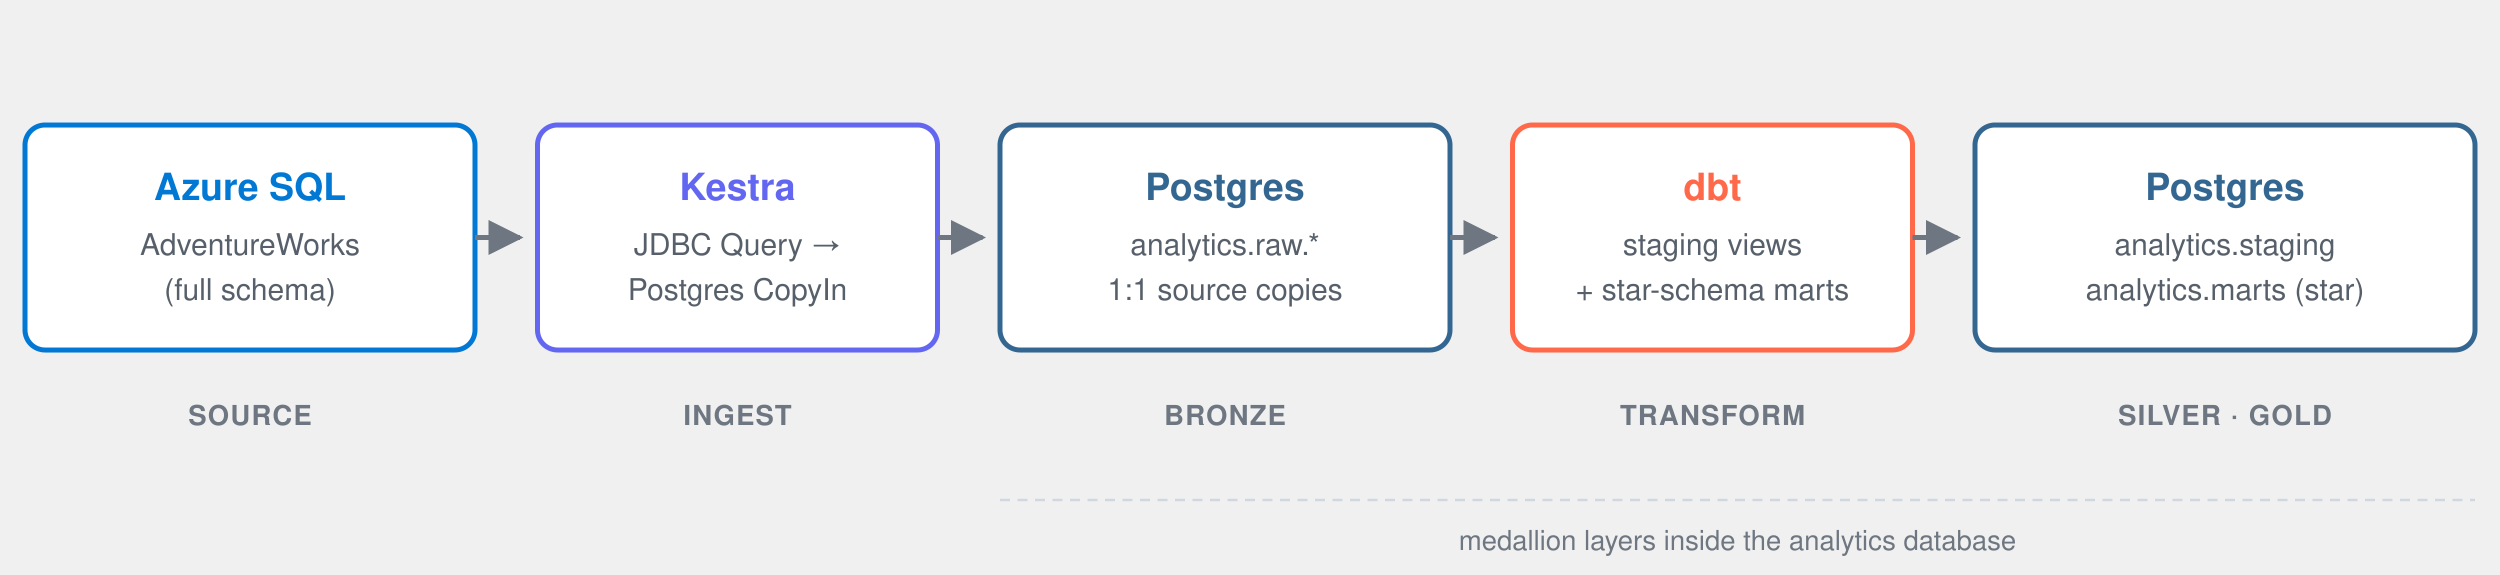
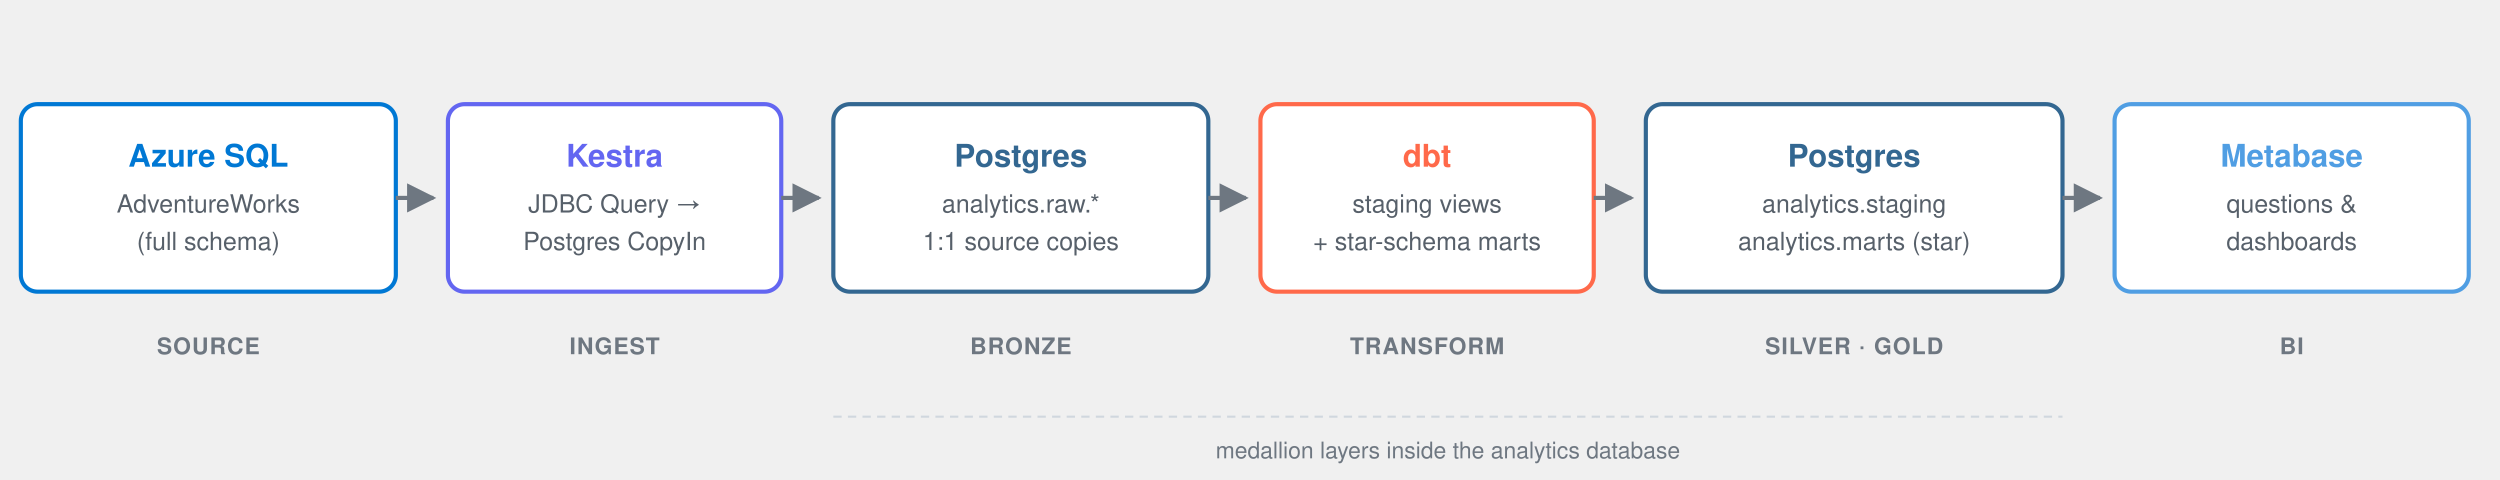
- <svg xmlns="http://www.w3.org/2000/svg" viewBox="0 0 1000 230" font-family="-apple-system, BlinkMacSystemFont, 'Segoe UI', Helvetica, Arial, sans-serif">
+ <svg xmlns="http://www.w3.org/2000/svg" viewBox="0 0 1200 230" font-family="-apple-system, BlinkMacSystemFont, 'Segoe UI', Helvetica, Arial, sans-serif">
  <defs>
    <marker id="arrow" viewBox="0 0 10 10" refX="9" refY="5" markerWidth="7" markerHeight="7" orient="auto">
      <path d="M 0 0 L 10 5 L 0 10 z" fill="#6e7781" />
    </marker>
    <style>
      .box        { fill: #ffffff; stroke-width: 2; }
      .tool       { font-size: 15px; font-weight: 700; }
      .desc       { font-size: 12px; fill: #57606a; }
      .layer      { font-size: 11px; fill: #6e7781; font-weight: 600; letter-spacing: 0.5px; }
      .azure      { stroke: #0078d4; }
      .azure-fg   { fill: #0078d4; }
      .kestra     { stroke: #6366f1; }
      .kestra-fg  { fill: #6366f1; }
      .pg         { stroke: #336791; }
      .pg-fg      { fill: #336791; }
      .dbt        { stroke: #ff694a; }
      .dbt-fg     { fill: #ff694a; }
+       .metabase   { stroke: #509ee3; }
+       .metabase-fg{ fill: #509ee3; }
    </style>
  </defs>
  <g>
    <rect class="box azure" x="10" y="50" width="180" height="90" rx="8" />
    <text class="tool azure-fg" x="100" y="80" text-anchor="middle">Azure SQL</text>
    <text class="desc" x="100" y="102" text-anchor="middle">AdventureWorks</text>
    <text class="desc" x="100" y="120" text-anchor="middle">(full schema)</text>
    <text class="layer" x="100" y="170" text-anchor="middle">SOURCE</text>
  </g>
  <line x1="190" y1="95" x2="208" y2="95" stroke="#6e7781" stroke-width="2" marker-end="url(#arrow)" />
  <g>
    <rect class="box kestra" x="215" y="50" width="160" height="90" rx="8" />
    <text class="tool kestra-fg" x="295" y="80" text-anchor="middle">Kestra</text>
    <text class="desc" x="295" y="102" text-anchor="middle">JDBC Query →</text>
    <text class="desc" x="295" y="120" text-anchor="middle">Postgres CopyIn</text>
    <text class="layer" x="295" y="170" text-anchor="middle">INGEST</text>
  </g>
  <line x1="375" y1="95" x2="393" y2="95" stroke="#6e7781" stroke-width="2" marker-end="url(#arrow)" />
  <g>
    <rect class="box pg" x="400" y="50" width="180" height="90" rx="8" />
    <text class="tool pg-fg" x="490" y="80" text-anchor="middle">Postgres</text>
    <text class="desc" x="490" y="102" text-anchor="middle">analytics.raw.*</text>
    <text class="desc" x="490" y="120" text-anchor="middle">1:1 source copies</text>
    <text class="layer" x="490" y="170" text-anchor="middle">BRONZE</text>
  </g>
  <line x1="580" y1="95" x2="598" y2="95" stroke="#6e7781" stroke-width="2" marker-end="url(#arrow)" />
  <g>
    <rect class="box dbt" x="605" y="50" width="160" height="90" rx="8" />
    <text class="tool dbt-fg" x="685" y="80" text-anchor="middle">dbt</text>
    <text class="desc" x="685" y="102" text-anchor="middle">staging views</text>
    <text class="desc" x="685" y="120" text-anchor="middle">+ star-schema marts</text>
    <text class="layer" x="685" y="170" text-anchor="middle">TRANSFORM</text>
  </g>
  <line x1="765" y1="95" x2="783" y2="95" stroke="#6e7781" stroke-width="2" marker-end="url(#arrow)" />
  <g>
    <rect class="box pg" x="790" y="50" width="200" height="90" rx="8" />
    <text class="tool pg-fg" x="890" y="80" text-anchor="middle">Postgres</text>
    <text class="desc" x="890" y="102" text-anchor="middle">analytics.staging</text>
    <text class="desc" x="890" y="120" text-anchor="middle">analytics.marts (star)</text>
    <text class="layer" x="890" y="170" text-anchor="middle">SILVER · GOLD</text>
  </g>
+   <line x1="990" y1="95" x2="1008" y2="95" stroke="#6e7781" stroke-width="2" marker-end="url(#arrow)" />
+   <g>
+     <rect class="box metabase" x="1015" y="50" width="170" height="90" rx="8" />
+     <text class="tool metabase-fg" x="1100" y="80" text-anchor="middle">Metabase</text>
+     <text class="desc" x="1100" y="102" text-anchor="middle">questions &amp;</text>
+     <text class="desc" x="1100" y="120" text-anchor="middle">dashboards</text>
+     <text class="layer" x="1100" y="170" text-anchor="middle">BI</text>
+   </g>
  <g>
    <line x1="400" y1="200" x2="990" y2="200" stroke="#d0d7de" stroke-width="1" stroke-dasharray="4 3" />
    <text x="695" y="220" text-anchor="middle" font-size="11" fill="#6e7781">medallion layers inside the analytics database</text>
  </g>
</svg>
